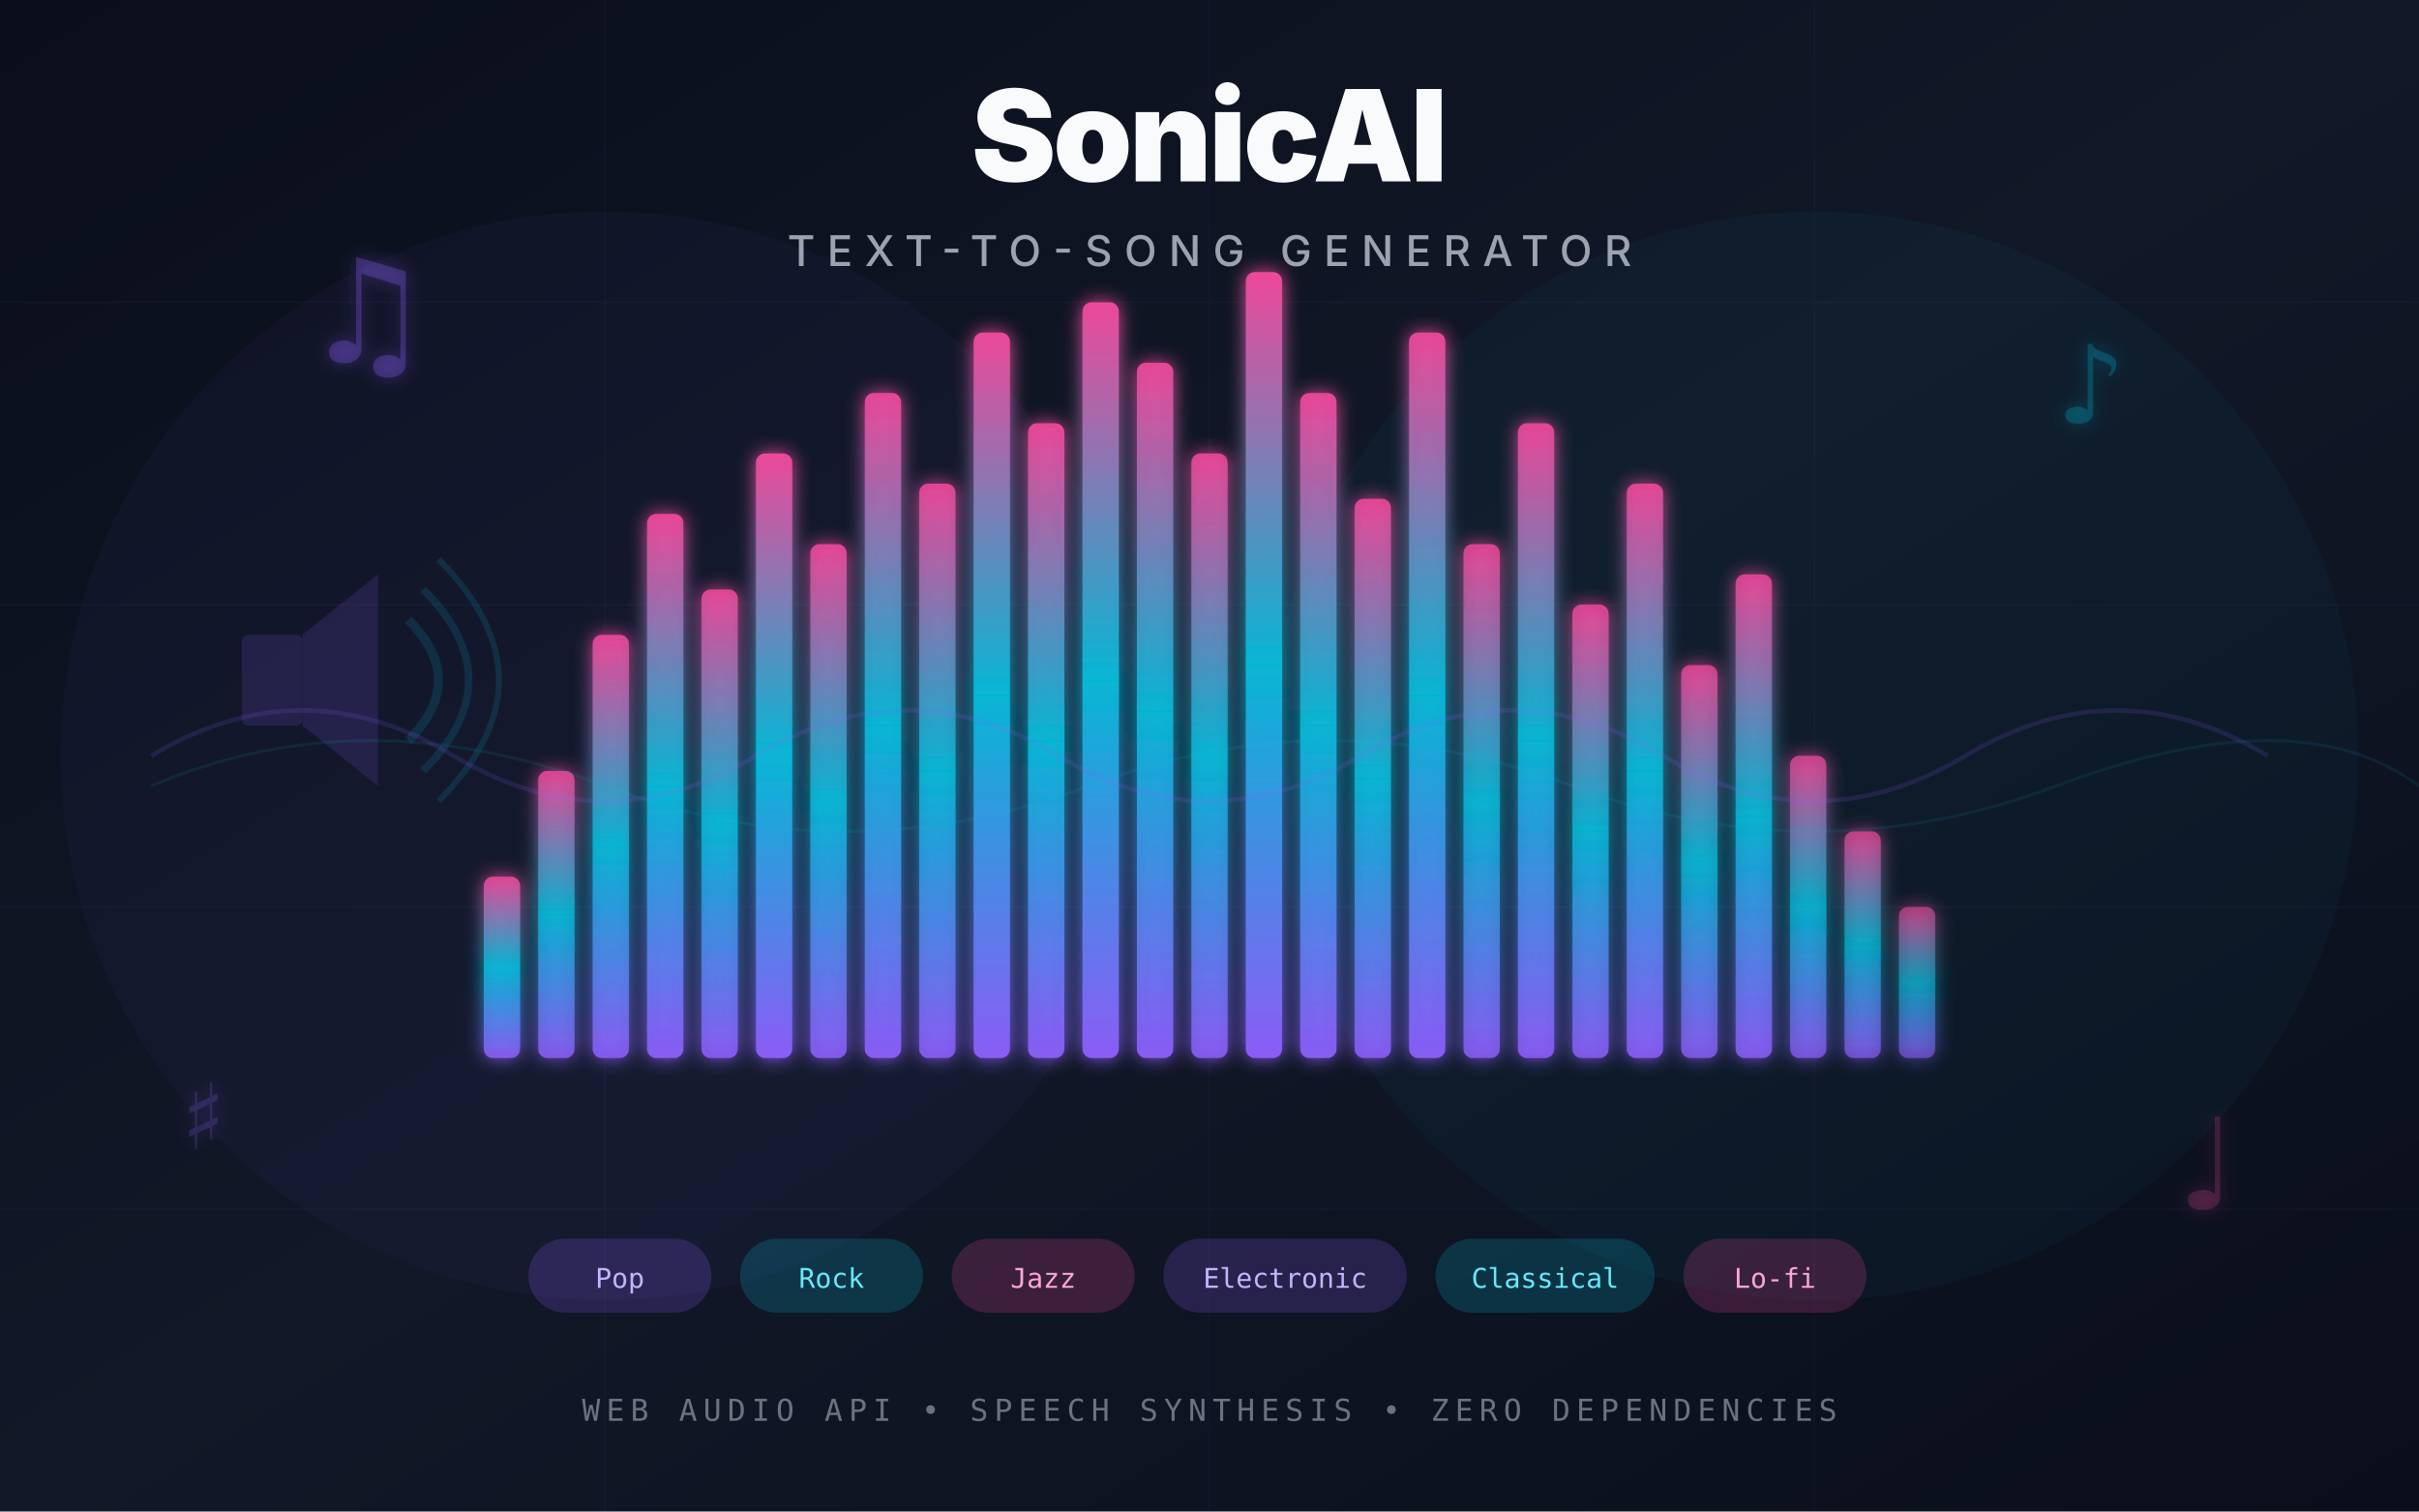
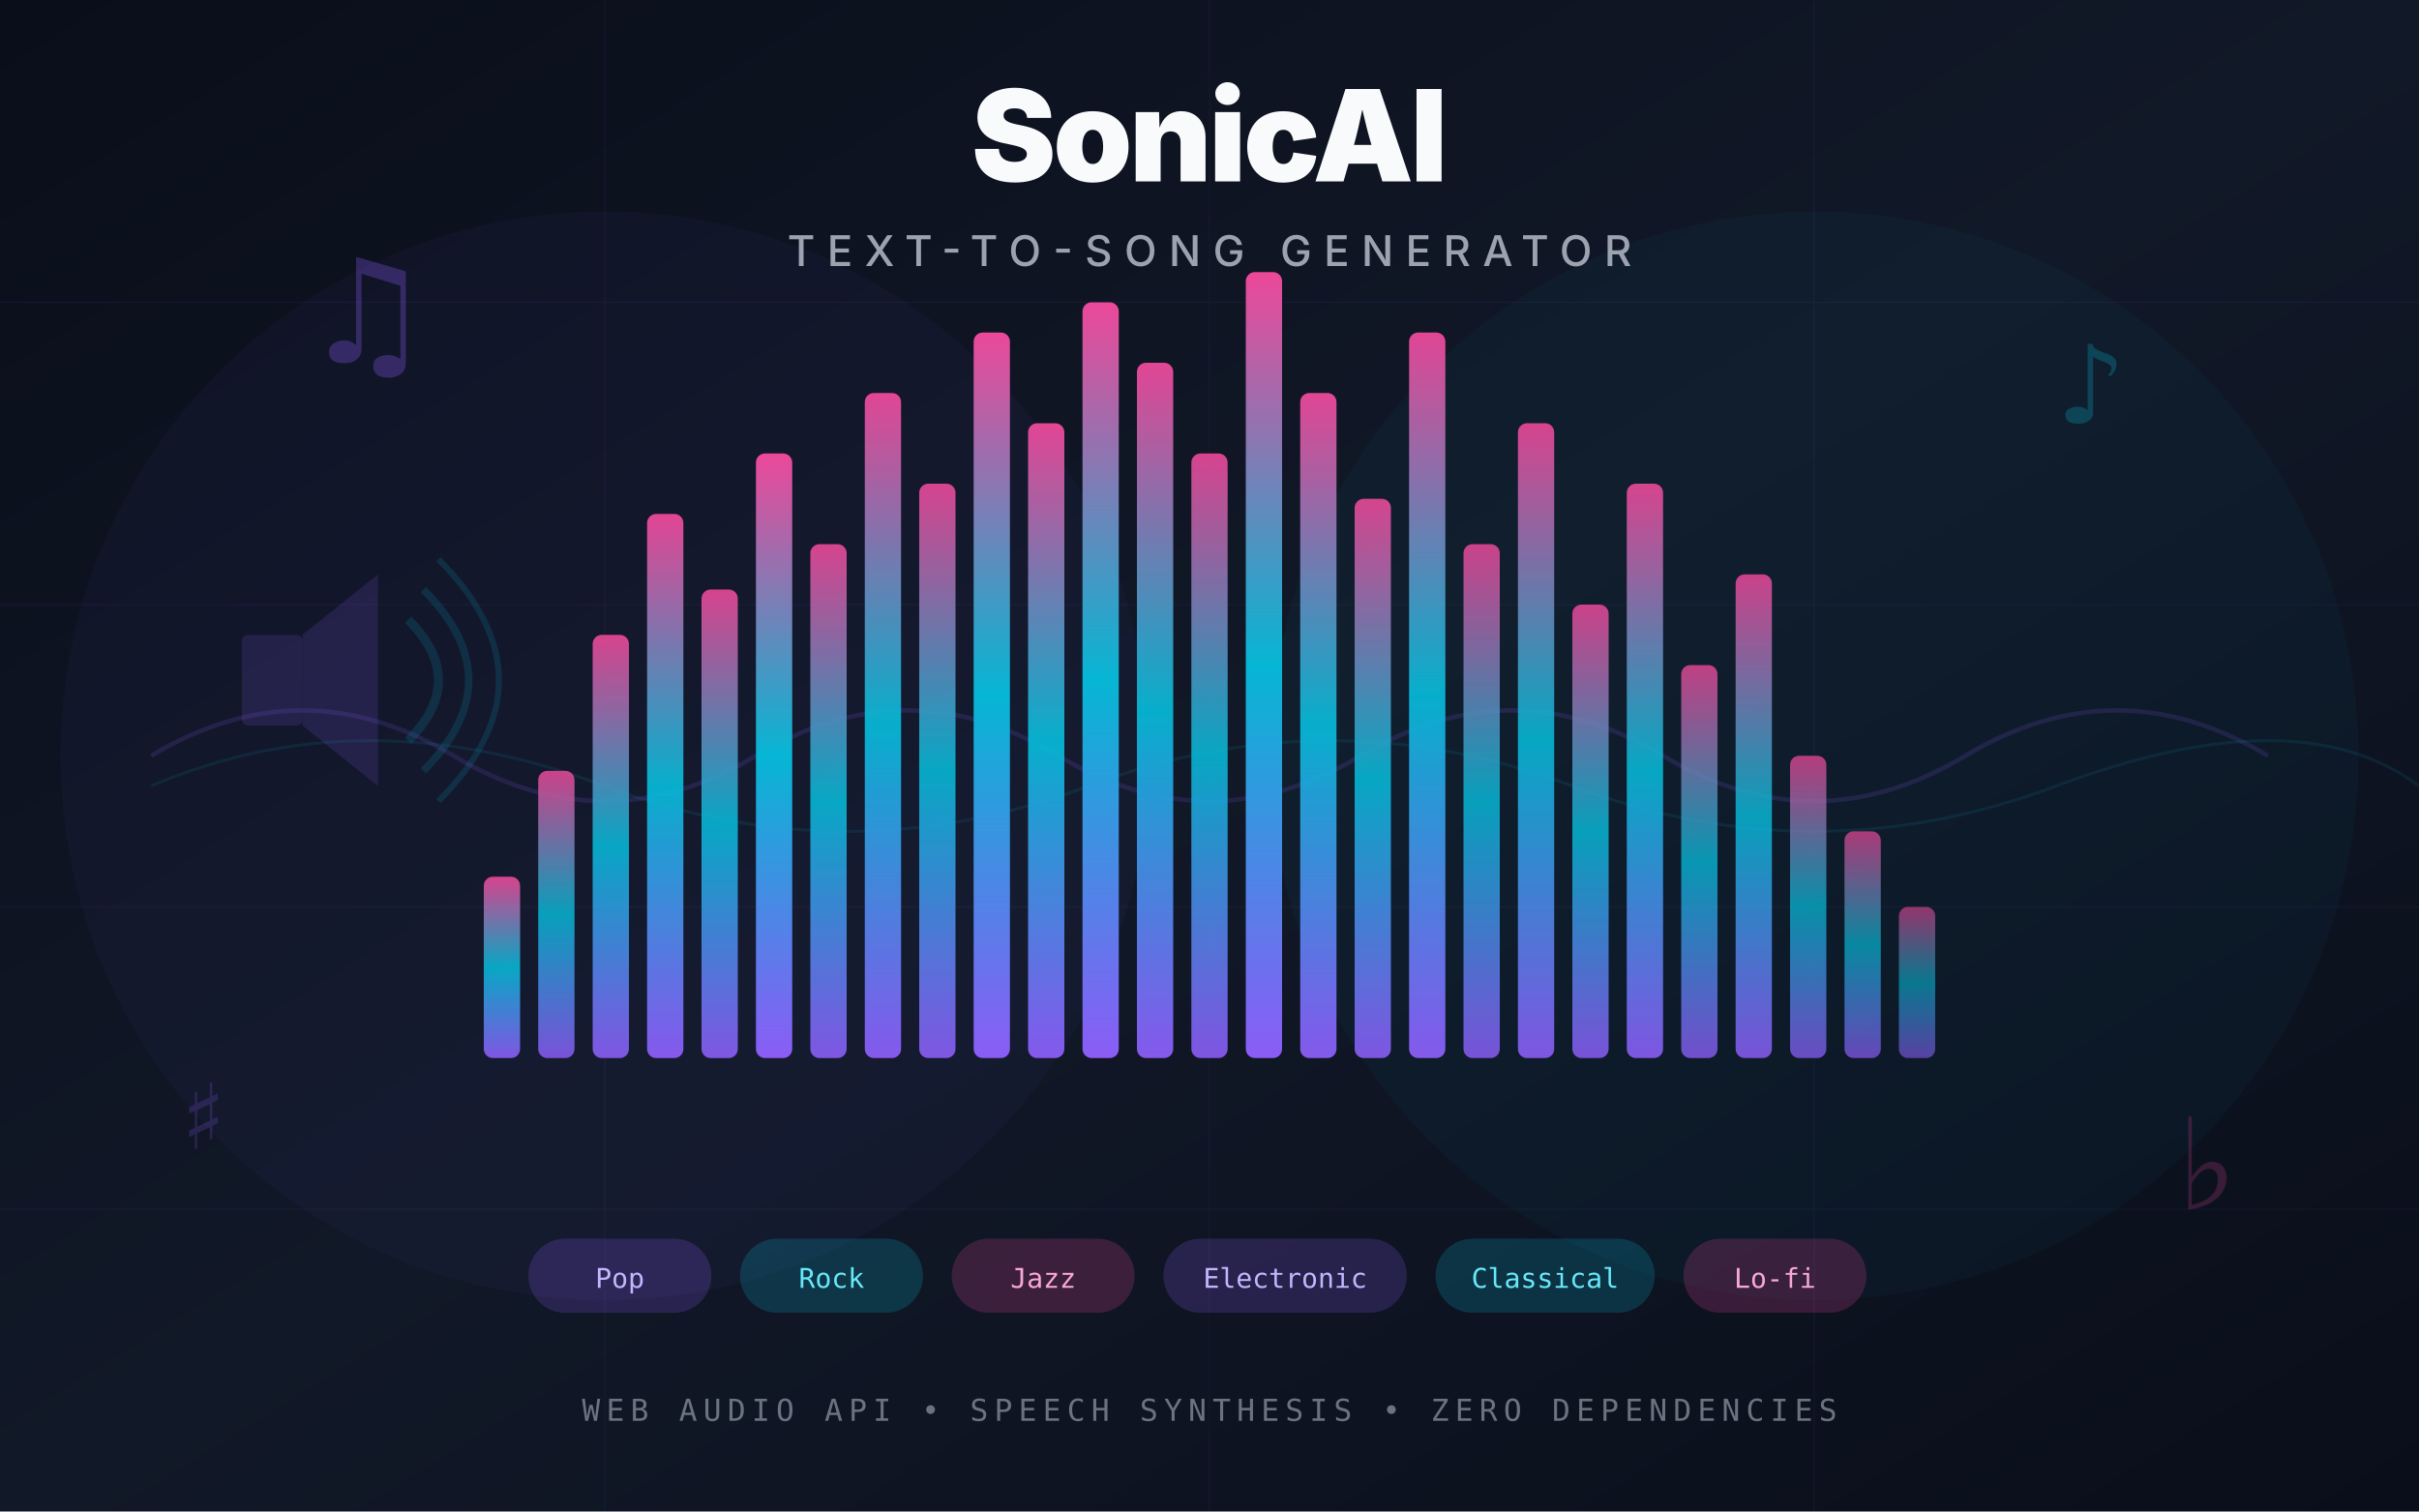
<svg xmlns="http://www.w3.org/2000/svg" viewBox="0 0 800 500">
  <defs>
    <linearGradient id="bg" x1="0%" y1="0%" x2="100%" y2="100%">
      <stop offset="0%" style="stop-color:#0a0e1a" />
      <stop offset="50%" style="stop-color:#111827" />
      <stop offset="100%" style="stop-color:#0a0e1a" />
    </linearGradient>
-     <linearGradient id="purple1" x1="0%" y1="0%" x2="100%" y2="100%">
-       <stop offset="0%" style="stop-color:#8b5cf6" />
-       <stop offset="100%" style="stop-color:#6d28d9" />
-     </linearGradient>
-     <linearGradient id="cyan1" x1="0%" y1="0%" x2="100%" y2="100%">
-       <stop offset="0%" style="stop-color:#06b6d4" />
-       <stop offset="100%" style="stop-color:#0891b2" />
-     </linearGradient>
-     <linearGradient id="pink1" x1="0%" y1="0%" x2="100%" y2="100%">
-       <stop offset="0%" style="stop-color:#ec4899" />
-       <stop offset="100%" style="stop-color:#db2777" />
-     </linearGradient>
    <linearGradient id="barGrad" x1="0%" y1="100%" x2="0%" y2="0%">
      <stop offset="0%" style="stop-color:#8b5cf6" />
      <stop offset="50%" style="stop-color:#06b6d4" />
      <stop offset="100%" style="stop-color:#ec4899" />
    </linearGradient>
-     <filter id="glow">
-       <feGaussianBlur stdDeviation="3" result="blur" />
-       <feMerge>
-         <feMergeNode in="blur" />
-         <feMergeNode in="SourceGraphic" />
-       </feMerge>
-     </filter>
  </defs>
  <rect width="800" height="500" fill="url(#bg)" />
  <g opacity="0.06">
    <line x1="0" y1="100" x2="800" y2="100" stroke="#8b5cf6" stroke-width="0.5" />
    <line x1="0" y1="200" x2="800" y2="200" stroke="#8b5cf6" stroke-width="0.5" />
    <line x1="0" y1="300" x2="800" y2="300" stroke="#8b5cf6" stroke-width="0.5" />
    <line x1="0" y1="400" x2="800" y2="400" stroke="#8b5cf6" stroke-width="0.5" />
    <line x1="200" y1="0" x2="200" y2="500" stroke="#8b5cf6" stroke-width="0.5" />
    <line x1="400" y1="0" x2="400" y2="500" stroke="#8b5cf6" stroke-width="0.5" />
    <line x1="600" y1="0" x2="600" y2="500" stroke="#8b5cf6" stroke-width="0.5" />
  </g>
  <circle cx="200" cy="250" r="180" fill="#8b5cf6" opacity="0.04" />
  <circle cx="600" cy="250" r="180" fill="#06b6d4" opacity="0.04" />
-   <g transform="translate(160, 350)" filter="url(#glow)">
+   <g transform="translate(80, 200)" opacity="0.15">
+     <rect x="0" y="10" width="20" height="30" rx="2" fill="#8b5cf6" />
+     <polygon points="20,10 45,-10 45,60 20,40" fill="#8b5cf6" />
+     <path d="M55,5 Q75,25 55,45" stroke="#06b6d4" stroke-width="3" fill="none" />
+     <path d="M60,-5 Q90,25 60,55" stroke="#06b6d4" stroke-width="2.5" fill="none" />
+     <path d="M65,-15 Q105,25 65,65" stroke="#06b6d4" stroke-width="2" fill="none" />
+   </g>
+   <path d="M50,250 Q100,220 150,250 T250,250 T350,250 T450,250 T550,250 T650,250 T750,250" stroke="#8b5cf6" stroke-width="1.5" fill="none" opacity="0.15" />
+   <path d="M50,260 Q120,230 200,260 T360,260 T520,260 T680,260 T800,260" stroke="#06b6d4" stroke-width="1" fill="none" opacity="0.1" />
+   <text x="400" y="60" text-anchor="middle" font-family="Inter, sans-serif" font-size="42" font-weight="900" fill="#f9fafb" letter-spacing="-1">SonicAI</text>
+   <text x="400" y="88" text-anchor="middle" font-family="Inter, sans-serif" font-size="14" font-weight="500" fill="#9ca3af" letter-spacing="4">TEXT-TO-SONG GENERATOR</text>
+   <g transform="translate(160, 350)">
    <rect x="0" y="-60" width="12" height="60" rx="3" fill="url(#barGrad)" opacity="0.9" />
    <rect x="18" y="-95" width="12" height="95" rx="3" fill="url(#barGrad)" opacity="0.85" />
    <rect x="36" y="-140" width="12" height="140" rx="3" fill="url(#barGrad)" opacity="0.9" />
    <rect x="54" y="-180" width="12" height="180" rx="3" fill="url(#barGrad)" opacity="0.95" />
    <rect x="72" y="-155" width="12" height="155" rx="3" fill="url(#barGrad)" opacity="0.9" />
    <rect x="90" y="-200" width="12" height="200" rx="3" fill="url(#barGrad)" opacity="1" />
    <rect x="108" y="-170" width="12" height="170" rx="3" fill="url(#barGrad)" opacity="0.9" />
    <rect x="126" y="-220" width="12" height="220" rx="3" fill="url(#barGrad)" opacity="0.95" />
    <rect x="144" y="-190" width="12" height="190" rx="3" fill="url(#barGrad)" opacity="0.9" />
    <rect x="162" y="-240" width="12" height="240" rx="3" fill="url(#barGrad)" opacity="1" />
    <rect x="180" y="-210" width="12" height="210" rx="3" fill="url(#barGrad)" opacity="0.95" />
    <rect x="198" y="-250" width="12" height="250" rx="3" fill="url(#barGrad)" opacity="1" />
    <rect x="216" y="-230" width="12" height="230" rx="3" fill="url(#barGrad)" opacity="0.95" />
    <rect x="234" y="-200" width="12" height="200" rx="3" fill="url(#barGrad)" opacity="0.9" />
    <rect x="252" y="-260" width="12" height="260" rx="3" fill="url(#barGrad)" opacity="1" />
    <rect x="270" y="-220" width="12" height="220" rx="3" fill="url(#barGrad)" opacity="0.95" />
    <rect x="288" y="-185" width="12" height="185" rx="3" fill="url(#barGrad)" opacity="0.9" />
    <rect x="306" y="-240" width="12" height="240" rx="3" fill="url(#barGrad)" opacity="0.95" />
    <rect x="324" y="-170" width="12" height="170" rx="3" fill="url(#barGrad)" opacity="0.85" />
    <rect x="342" y="-210" width="12" height="210" rx="3" fill="url(#barGrad)" opacity="0.9" />
    <rect x="360" y="-150" width="12" height="150" rx="3" fill="url(#barGrad)" opacity="0.85" />
    <rect x="378" y="-190" width="12" height="190" rx="3" fill="url(#barGrad)" opacity="0.9" />
    <rect x="396" y="-130" width="12" height="130" rx="3" fill="url(#barGrad)" opacity="0.8" />
    <rect x="414" y="-160" width="12" height="160" rx="3" fill="url(#barGrad)" opacity="0.85" />
    <rect x="432" y="-100" width="12" height="100" rx="3" fill="url(#barGrad)" opacity="0.75" />
    <rect x="450" y="-75" width="12" height="75" rx="3" fill="url(#barGrad)" opacity="0.7" />
    <rect x="468" y="-50" width="12" height="50" rx="3" fill="url(#barGrad)" opacity="0.6" />
  </g>
-   <g filter="url(#glow)">
-     <text x="100" y="120" font-family="serif" font-size="48" fill="#8b5cf6" opacity="0.3">♫</text>
-     <text x="680" y="140" font-family="serif" font-size="36" fill="#06b6d4" opacity="0.25">♪</text>
-     <text x="720" y="400" font-family="serif" font-size="42" fill="#ec4899" opacity="0.2">♩</text>
-     <text x="60" y="380" font-family="serif" font-size="30" fill="#8b5cf6" opacity="0.2">♯</text>
-   </g>
-   <g transform="translate(80, 200)" opacity="0.15">
-     <rect x="0" y="10" width="20" height="30" rx="2" fill="#8b5cf6" />
-     <polygon points="20,10 45,-10 45,60 20,40" fill="#8b5cf6" />
-     <path d="M55,5 Q75,25 55,45" stroke="#06b6d4" stroke-width="3" fill="none" />
-     <path d="M60,-5 Q90,25 60,55" stroke="#06b6d4" stroke-width="2.5" fill="none" />
-     <path d="M65,-15 Q105,25 65,65" stroke="#06b6d4" stroke-width="2" fill="none" />
-   </g>
-   <path d="M50,250 Q100,220 150,250 T250,250 T350,250 T450,250 T550,250 T650,250 T750,250" stroke="#8b5cf6" stroke-width="1.5" fill="none" opacity="0.15" />
-   <path d="M50,260 Q120,230 200,260 T360,260 T520,260 T680,260 T800,260" stroke="#06b6d4" stroke-width="1" fill="none" opacity="0.1" />
-   <text x="400" y="60" text-anchor="middle" font-family="'Inter', sans-serif" font-size="42" font-weight="900" fill="#f9fafb" letter-spacing="-1">SonicAI</text>
-   <text x="400" y="88" text-anchor="middle" font-family="'Inter', sans-serif" font-size="14" font-weight="500" fill="#9ca3af" letter-spacing="4">TEXT-TO-SONG GENERATOR</text>
+   <text x="100" y="120" font-family="serif" font-size="48" fill="#8b5cf6" opacity="0.3">♫</text>
+   <text x="680" y="140" font-family="serif" font-size="36" fill="#06b6d4" opacity="0.25">♪</text>
+   <text x="720" y="400" font-family="serif" font-size="42" fill="#ec4899" opacity="0.2">♭</text>
+   <text x="60" y="380" font-family="serif" font-size="30" fill="#8b5cf6" opacity="0.2">♯</text>
  <g transform="translate(175, 410)">
    <rect x="0" y="0" width="60" height="24" rx="12" fill="#8b5cf6" opacity="0.2" stroke="#8b5cf6" stroke-width="0.5" />
-     <text x="30" y="16" text-anchor="middle" font-family="'JetBrains Mono', monospace" font-size="9" fill="#c4b5fd">Pop</text>
+     <text x="30" y="16" text-anchor="middle" font-family="monospace" font-size="9" fill="#c4b5fd">Pop</text>
    <rect x="70" y="0" width="60" height="24" rx="12" fill="#06b6d4" opacity="0.2" stroke="#06b6d4" stroke-width="0.5" />
-     <text x="100" y="16" text-anchor="middle" font-family="'JetBrains Mono', monospace" font-size="9" fill="#67e8f9">Rock</text>
+     <text x="100" y="16" text-anchor="middle" font-family="monospace" font-size="9" fill="#67e8f9">Rock</text>
    <rect x="140" y="0" width="60" height="24" rx="12" fill="#ec4899" opacity="0.2" stroke="#ec4899" stroke-width="0.5" />
-     <text x="170" y="16" text-anchor="middle" font-family="'JetBrains Mono', monospace" font-size="9" fill="#f9a8d4">Jazz</text>
+     <text x="170" y="16" text-anchor="middle" font-family="monospace" font-size="9" fill="#f9a8d4">Jazz</text>
    <rect x="210" y="0" width="80" height="24" rx="12" fill="#8b5cf6" opacity="0.2" stroke="#8b5cf6" stroke-width="0.5" />
-     <text x="250" y="16" text-anchor="middle" font-family="'JetBrains Mono', monospace" font-size="9" fill="#c4b5fd">Electronic</text>
+     <text x="250" y="16" text-anchor="middle" font-family="monospace" font-size="9" fill="#c4b5fd">Electronic</text>
    <rect x="300" y="0" width="72" height="24" rx="12" fill="#06b6d4" opacity="0.2" stroke="#06b6d4" stroke-width="0.5" />
-     <text x="336" y="16" text-anchor="middle" font-family="'JetBrains Mono', monospace" font-size="9" fill="#67e8f9">Classical</text>
+     <text x="336" y="16" text-anchor="middle" font-family="monospace" font-size="9" fill="#67e8f9">Classical</text>
    <rect x="382" y="0" width="60" height="24" rx="12" fill="#ec4899" opacity="0.2" stroke="#ec4899" stroke-width="0.5" />
-     <text x="412" y="16" text-anchor="middle" font-family="'JetBrains Mono', monospace" font-size="9" fill="#f9a8d4">Lo-fi</text>
+     <text x="412" y="16" text-anchor="middle" font-family="monospace" font-size="9" fill="#f9a8d4">Lo-fi</text>
  </g>
-   <text x="400" y="470" text-anchor="middle" font-family="'JetBrains Mono', monospace" font-size="10" fill="#6b7280" letter-spacing="2">WEB AUDIO API • SPEECH SYNTHESIS • ZERO DEPENDENCIES</text>
+   <text x="400" y="470" text-anchor="middle" font-family="monospace" font-size="10" fill="#6b7280" letter-spacing="2">WEB AUDIO API • SPEECH SYNTHESIS • ZERO DEPENDENCIES</text>
</svg>
